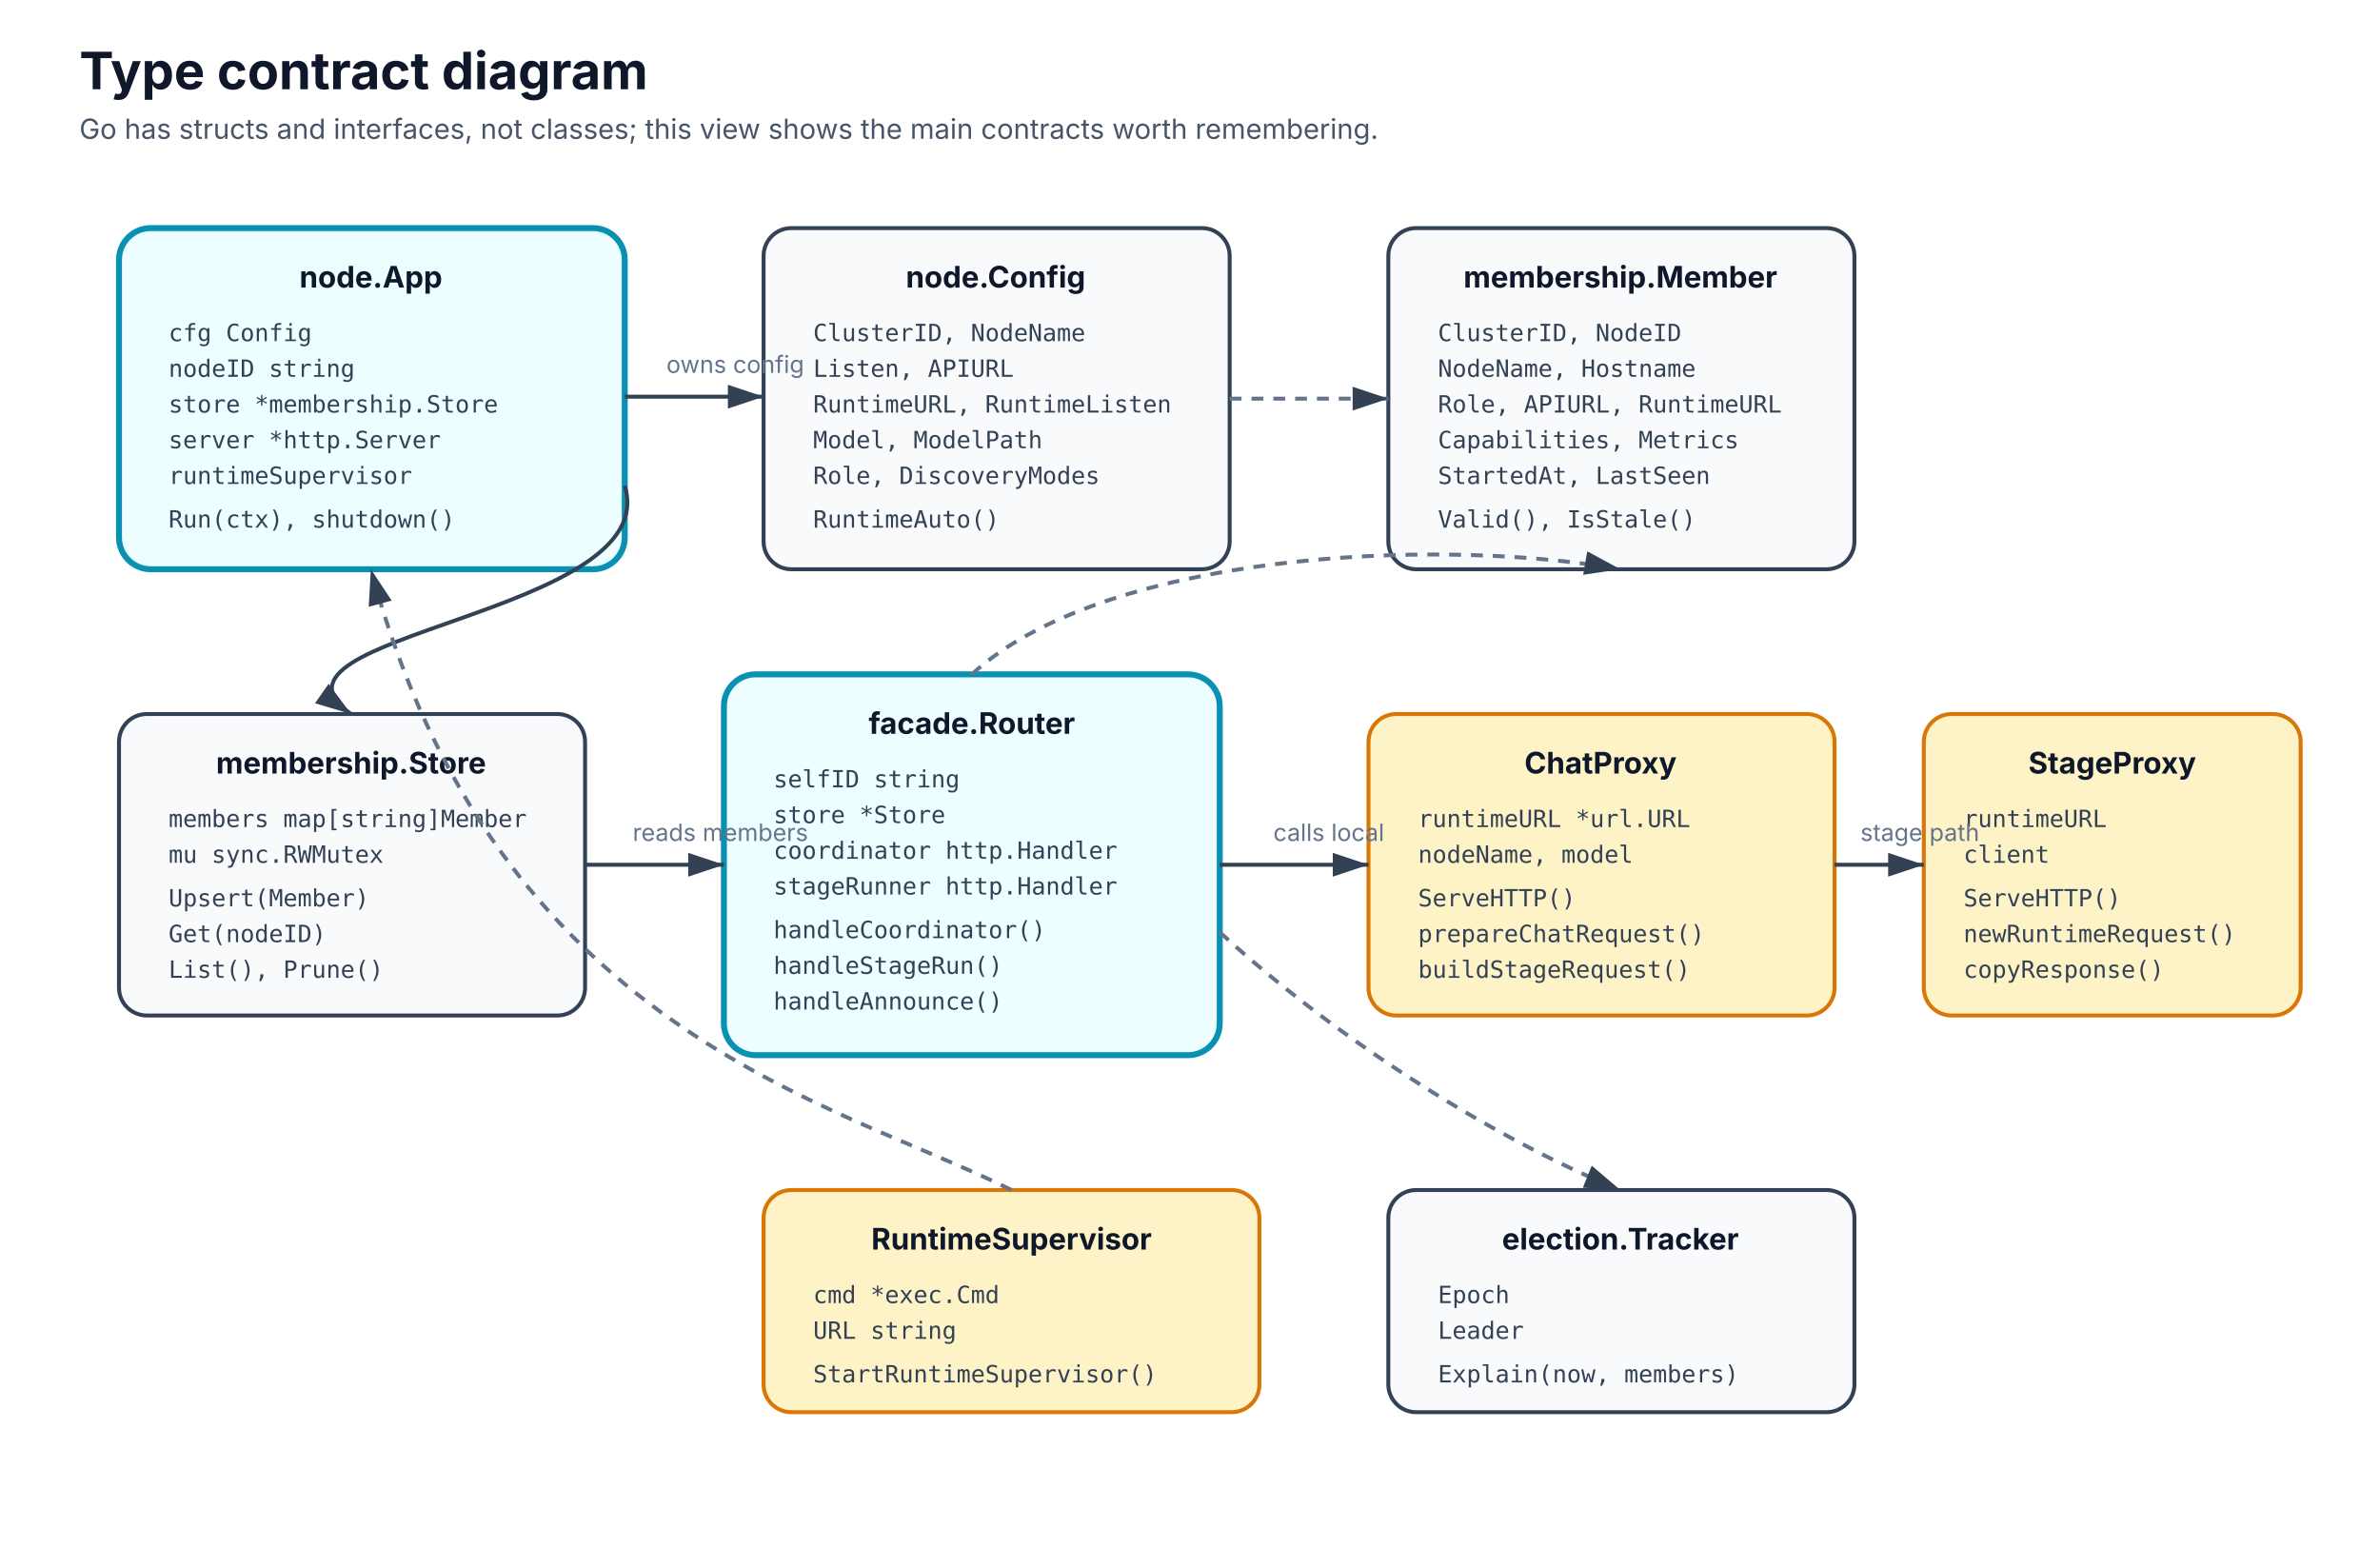
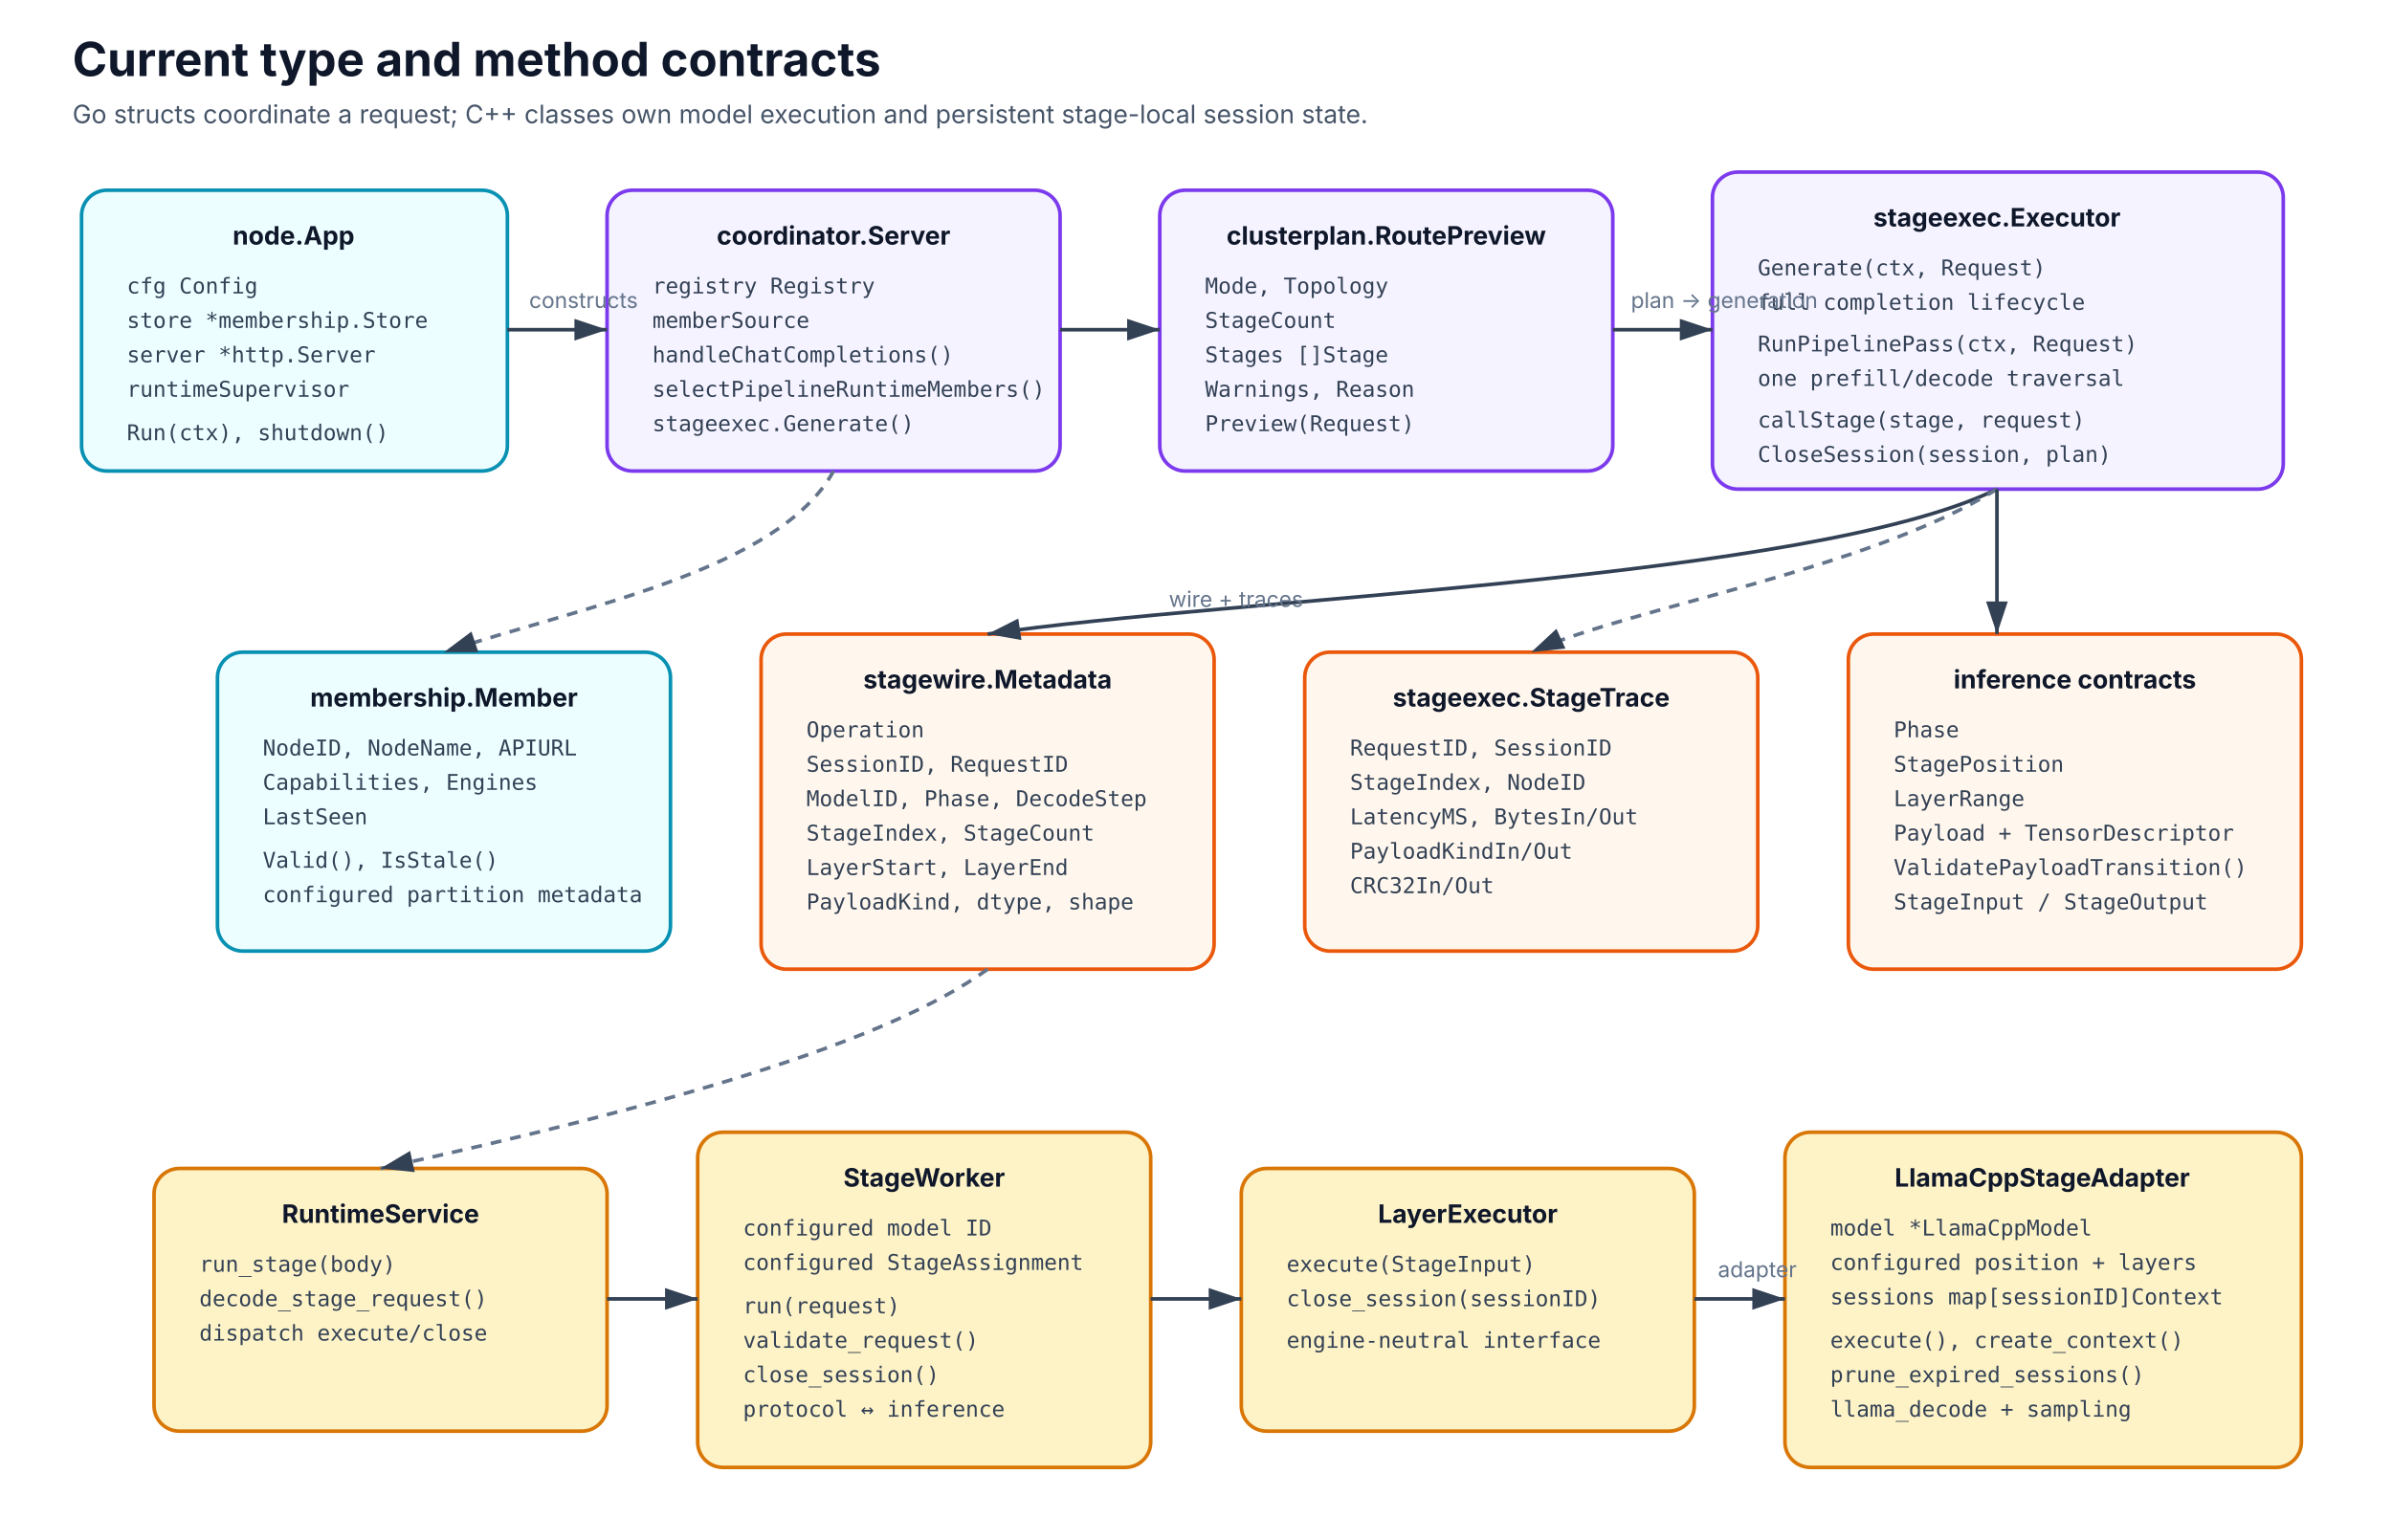
- <svg xmlns="http://www.w3.org/2000/svg" viewBox="0 0 1200 780" role="img" aria-labelledby="title desc">
+ <svg xmlns="http://www.w3.org/2000/svg" viewBox="0 0 1320 850" role="img" aria-labelledby="title desc">
  <defs>
    <marker id="arrow" markerWidth="10" markerHeight="10" refX="9" refY="3" orient="auto" markerUnits="strokeWidth">
      <path d="M0,0 L0,6 L9,3 z" fill="#334155" />
    </marker>
-     <style>
-       .title{font:700 26px system-ui,-apple-system,Segoe UI,sans-serif;fill:#0f172a}.subtitle{font:14px system-ui,-apple-system,Segoe UI,sans-serif;fill:#475569}.class{fill:#f8fafc;stroke:#334155;stroke-width:2;rx:14}.owner{fill:#ecfeff;stroke:#0891b2;stroke-width:3;rx:16}.runtime{fill:#fef3c7;stroke:#d97706;stroke-width:2;rx:14}.label{font:700 15px system-ui,-apple-system,Segoe UI,sans-serif;fill:#0f172a}.small{font:12px ui-monospace,SFMono-Regular,Menlo,monospace;fill:#334155}.caption{font:12px system-ui,-apple-system,Segoe UI,sans-serif;fill:#64748b}.line{stroke:#334155;stroke-width:2;marker-end:url(#arrow);fill:none}.dash{stroke:#64748b;stroke-width:2;stroke-dasharray:6 5;marker-end:url(#arrow);fill:none}
-     </style>
+     <style>.title{font:700 26px system-ui,-apple-system,Segoe UI,sans-serif;fill:#0f172a}.subtitle{font:14px system-ui,-apple-system,Segoe UI,sans-serif;fill:#475569}.go{fill:#ecfeff;stroke:#0891b2;stroke-width:2;rx:14}.policy{fill:#f5f3ff;stroke:#7c3aed;stroke-width:2;rx:14}.wire{fill:#fff7ed;stroke:#ea580c;stroke-width:2;rx:14}.cpp{fill:#fef3c7;stroke:#d97706;stroke-width:2;rx:14}.label{font:700 14px system-ui,-apple-system,Segoe UI,sans-serif;fill:#0f172a}.small{font:12px ui-monospace,SFMono-Regular,Menlo,monospace;fill:#334155}.caption{font:12px system-ui,-apple-system,Segoe UI,sans-serif;fill:#64748b}.line{stroke:#334155;stroke-width:2;marker-end:url(#arrow);fill:none}.dash{stroke:#64748b;stroke-width:2;stroke-dasharray:6 5;marker-end:url(#arrow);fill:none}</style>
  </defs>
-   <text x="40" y="45" class="title">Type contract diagram</text>
-   <text x="40" y="70" class="subtitle">Go has structs and interfaces, not classes; this view shows the main contracts worth remembering.</text>
-   <rect x="60" y="115" width="255" height="172" class="owner" />
-   <text x="187" y="145" text-anchor="middle" class="label">node.App</text>
-   <text x="85" y="172" class="small">cfg Config</text>
-   <text x="85" y="190" class="small">nodeID string</text>
-   <text x="85" y="208" class="small">store *membership.Store</text>
-   <text x="85" y="226" class="small">server *http.Server</text>
-   <text x="85" y="244" class="small">runtimeSupervisor</text>
-   <text x="85" y="266" class="small">Run(ctx), shutdown()</text>
-   <rect x="385" y="115" width="235" height="172" class="class" />
-   <text x="502" y="145" text-anchor="middle" class="label">node.Config</text>
-   <text x="410" y="172" class="small">ClusterID, NodeName</text>
-   <text x="410" y="190" class="small">Listen, APIURL</text>
-   <text x="410" y="208" class="small">RuntimeURL, RuntimeListen</text>
-   <text x="410" y="226" class="small">Model, ModelPath</text>
-   <text x="410" y="244" class="small">Role, DiscoveryModes</text>
-   <text x="410" y="266" class="small">RuntimeAuto()</text>
-   <rect x="700" y="115" width="235" height="172" class="class" />
-   <text x="817" y="145" text-anchor="middle" class="label">membership.Member</text>
-   <text x="725" y="172" class="small">ClusterID, NodeID</text>
-   <text x="725" y="190" class="small">NodeName, Hostname</text>
-   <text x="725" y="208" class="small">Role, APIURL, RuntimeURL</text>
-   <text x="725" y="226" class="small">Capabilities, Metrics</text>
-   <text x="725" y="244" class="small">StartedAt, LastSeen</text>
-   <text x="725" y="266" class="small">Valid(), IsStale()</text>
-   <rect x="60" y="360" width="235" height="152" class="class" />
-   <text x="177" y="390" text-anchor="middle" class="label">membership.Store</text>
-   <text x="85" y="417" class="small">members map[string]Member</text>
-   <text x="85" y="435" class="small">mu sync.RWMutex</text>
-   <text x="85" y="457" class="small">Upsert(Member)</text>
-   <text x="85" y="475" class="small">Get(nodeID)</text>
-   <text x="85" y="493" class="small">List(), Prune()</text>
-   <rect x="365" y="340" width="250" height="192" class="owner" />
-   <text x="490" y="370" text-anchor="middle" class="label">facade.Router</text>
-   <text x="390" y="397" class="small">selfID string</text>
-   <text x="390" y="415" class="small">store *Store</text>
-   <text x="390" y="433" class="small">coordinator http.Handler</text>
-   <text x="390" y="451" class="small">stageRunner http.Handler</text>
-   <text x="390" y="473" class="small">handleCoordinator()</text>
-   <text x="390" y="491" class="small">handleStageRun()</text>
-   <text x="390" y="509" class="small">handleAnnounce()</text>
-   <rect x="690" y="360" width="235" height="152" class="runtime" />
-   <text x="807" y="390" text-anchor="middle" class="label">ChatProxy</text>
-   <text x="715" y="417" class="small">runtimeURL *url.URL</text>
-   <text x="715" y="435" class="small">nodeName, model</text>
-   <text x="715" y="457" class="small">ServeHTTP()</text>
-   <text x="715" y="475" class="small">prepareChatRequest()</text>
-   <text x="715" y="493" class="small">buildStageRequest()</text>
-   <rect x="970" y="360" width="190" height="152" class="runtime" />
-   <text x="1065" y="390" text-anchor="middle" class="label">StageProxy</text>
-   <text x="990" y="417" class="small">runtimeURL</text>
-   <text x="990" y="435" class="small">client</text>
-   <text x="990" y="457" class="small">ServeHTTP()</text>
-   <text x="990" y="475" class="small">newRuntimeRequest()</text>
-   <text x="990" y="493" class="small">copyResponse()</text>
-   <rect x="385" y="600" width="250" height="112" class="runtime" />
-   <text x="510" y="630" text-anchor="middle" class="label">RuntimeSupervisor</text>
-   <text x="410" y="657" class="small">cmd *exec.Cmd</text>
-   <text x="410" y="675" class="small">URL string</text>
-   <text x="410" y="697" class="small">StartRuntimeSupervisor()</text>
-   <rect x="700" y="600" width="235" height="112" class="class" />
-   <text x="817" y="630" text-anchor="middle" class="label">election.Tracker</text>
-   <text x="725" y="657" class="small">Epoch</text>
-   <text x="725" y="675" class="small">Leader</text>
-   <text x="725" y="697" class="small">Explain(now, members)</text>
-   <path d="M315 200 H385" class="line" />
-   <path d="M315 245 C335 310, 120 320, 177 360" class="line" />
-   <path d="M295 436 H365" class="line" />
-   <path d="M620 201 H700" class="dash" />
-   <path d="M490 340 C555 280, 720 270, 817 287" class="dash" />
-   <path d="M615 436 H690" class="line" />
-   <path d="M925 436 H970" class="line" />
-   <path d="M510 600 C420 555, 250 520, 187 287" class="dash" />
-   <path d="M615 470 C675 525, 755 575, 817 600" class="dash" />
-   <text x="336" y="188" class="caption">owns config</text>
-   <text x="319" y="424" class="caption">reads members</text>
-   <text x="642" y="424" class="caption">calls local</text>
-   <text x="938" y="424" class="caption">stage path</text>
+   <text x="40" y="42" class="title">Current type and method contracts</text>
+   <text x="40" y="68" class="subtitle">Go structs coordinate a request; C++ classes own model execution and persistent stage-local session state.</text>
+   <rect x="45" y="105" width="235" height="155" class="go" />
+   <text x="162" y="135" text-anchor="middle" class="label">node.App</text>
+   <text x="70" y="162" class="small">cfg Config</text>
+   <text x="70" y="181" class="small">store *membership.Store</text>
+   <text x="70" y="200" class="small">server *http.Server</text>
+   <text x="70" y="219" class="small">runtimeSupervisor</text>
+   <text x="70" y="243" class="small">Run(ctx), shutdown()</text>
+   <rect x="335" y="105" width="250" height="155" class="policy" />
+   <text x="460" y="135" text-anchor="middle" class="label">coordinator.Server</text>
+   <text x="360" y="162" class="small">registry Registry</text>
+   <text x="360" y="181" class="small">memberSource</text>
+   <text x="360" y="200" class="small">handleChatCompletions()</text>
+   <text x="360" y="219" class="small">selectPipelineRuntimeMembers()</text>
+   <text x="360" y="238" class="small">stageexec.Generate()</text>
+   <rect x="640" y="105" width="250" height="155" class="policy" />
+   <text x="765" y="135" text-anchor="middle" class="label">clusterplan.RoutePreview</text>
+   <text x="665" y="162" class="small">Mode, Topology</text>
+   <text x="665" y="181" class="small">StageCount</text>
+   <text x="665" y="200" class="small">Stages []Stage</text>
+   <text x="665" y="219" class="small">Warnings, Reason</text>
+   <text x="665" y="238" class="small">Preview(Request)</text>
+   <rect x="945" y="95" width="315" height="175" class="policy" />
+   <text x="1102" y="125" text-anchor="middle" class="label">stageexec.Executor</text>
+   <text x="970" y="152" class="small">Generate(ctx, Request)</text>
+   <text x="970" y="171" class="small">  full completion lifecycle</text>
+   <text x="970" y="194" class="small">RunPipelinePass(ctx, Request)</text>
+   <text x="970" y="213" class="small">  one prefill/decode traversal</text>
+   <text x="970" y="236" class="small">callStage(stage, request)</text>
+   <text x="970" y="255" class="small">CloseSession(session, plan)</text>
+   <rect x="120" y="360" width="250" height="165" class="go" />
+   <text x="245" y="390" text-anchor="middle" class="label">membership.Member</text>
+   <text x="145" y="417" class="small">NodeID, NodeName, APIURL</text>
+   <text x="145" y="436" class="small">Capabilities, Engines</text>
+   <text x="145" y="455" class="small">LastSeen</text>
+   <text x="145" y="479" class="small">Valid(), IsStale()</text>
+   <text x="145" y="498" class="small">configured partition metadata</text>
+   <rect x="420" y="350" width="250" height="185" class="wire" />
+   <text x="545" y="380" text-anchor="middle" class="label">stagewire.Metadata</text>
+   <text x="445" y="407" class="small">Operation</text>
+   <text x="445" y="426" class="small">SessionID, RequestID</text>
+   <text x="445" y="445" class="small">ModelID, Phase, DecodeStep</text>
+   <text x="445" y="464" class="small">StageIndex, StageCount</text>
+   <text x="445" y="483" class="small">LayerStart, LayerEnd</text>
+   <text x="445" y="502" class="small">PayloadKind, dtype, shape</text>
+   <rect x="720" y="360" width="250" height="165" class="wire" />
+   <text x="845" y="390" text-anchor="middle" class="label">stageexec.StageTrace</text>
+   <text x="745" y="417" class="small">RequestID, SessionID</text>
+   <text x="745" y="436" class="small">StageIndex, NodeID</text>
+   <text x="745" y="455" class="small">LatencyMS, BytesIn/Out</text>
+   <text x="745" y="474" class="small">PayloadKindIn/Out</text>
+   <text x="745" y="493" class="small">CRC32In/Out</text>
+   <rect x="1020" y="350" width="250" height="185" class="wire" />
+   <text x="1145" y="380" text-anchor="middle" class="label">inference contracts</text>
+   <text x="1045" y="407" class="small">Phase</text>
+   <text x="1045" y="426" class="small">StagePosition</text>
+   <text x="1045" y="445" class="small">LayerRange</text>
+   <text x="1045" y="464" class="small">Payload + TensorDescriptor</text>
+   <text x="1045" y="483" class="small">ValidatePayloadTransition()</text>
+   <text x="1045" y="502" class="small">StageInput / StageOutput</text>
+   <rect x="85" y="645" width="250" height="145" class="cpp" />
+   <text x="210" y="675" text-anchor="middle" class="label">RuntimeService</text>
+   <text x="110" y="702" class="small">run_stage(body)</text>
+   <text x="110" y="721" class="small">decode_stage_request()</text>
+   <text x="110" y="740" class="small">dispatch execute/close</text>
+   <rect x="385" y="625" width="250" height="185" class="cpp" />
+   <text x="510" y="655" text-anchor="middle" class="label">StageWorker</text>
+   <text x="410" y="682" class="small">configured model ID</text>
+   <text x="410" y="701" class="small">configured StageAssignment</text>
+   <text x="410" y="725" class="small">run(request)</text>
+   <text x="410" y="744" class="small">validate_request()</text>
+   <text x="410" y="763" class="small">close_session()</text>
+   <text x="410" y="782" class="small">protocol ↔ inference</text>
+   <rect x="685" y="645" width="250" height="145" class="cpp" />
+   <text x="810" y="675" text-anchor="middle" class="label">LayerExecutor</text>
+   <text x="710" y="702" class="small">execute(StageInput)</text>
+   <text x="710" y="721" class="small">close_session(sessionID)</text>
+   <text x="710" y="744" class="small">engine-neutral interface</text>
+   <rect x="985" y="625" width="285" height="185" class="cpp" />
+   <text x="1127" y="655" text-anchor="middle" class="label">LlamaCppStageAdapter</text>
+   <text x="1010" y="682" class="small">model *LlamaCppModel</text>
+   <text x="1010" y="701" class="small">configured position + layers</text>
+   <text x="1010" y="720" class="small">sessions map[sessionID]Context</text>
+   <text x="1010" y="744" class="small">execute(), create_context()</text>
+   <text x="1010" y="763" class="small">prune_expired_sessions()</text>
+   <text x="1010" y="782" class="small">llama_decode + sampling</text>
+   <path d="M280 182 H335" class="line" />
+   <path d="M585 182 H640" class="line" />
+   <path d="M890 182 H945" class="line" />
+   <path d="M460 260 C430 315,320 335,245 360" class="dash" />
+   <path d="M1102 270 C1000 320,680 330,545 350" class="line" />
+   <path d="M1102 270 C1030 315,900 335,845 360" class="dash" />
+   <path d="M1102 270 V350" class="line" />
+   <path d="M545 535 C490 575,370 610,210 645" class="dash" />
+   <path d="M335 717 H385" class="line" />
+   <path d="M635 717 H685" class="line" />
+   <path d="M935 717 H985" class="line" />
+   <text x="292" y="170" class="caption">constructs</text>
+   <text x="900" y="170" class="caption">plan → generation</text>
+   <text x="645" y="335" class="caption">wire + traces</text>
+   <text x="948" y="705" class="caption">adapter</text>
</svg>
